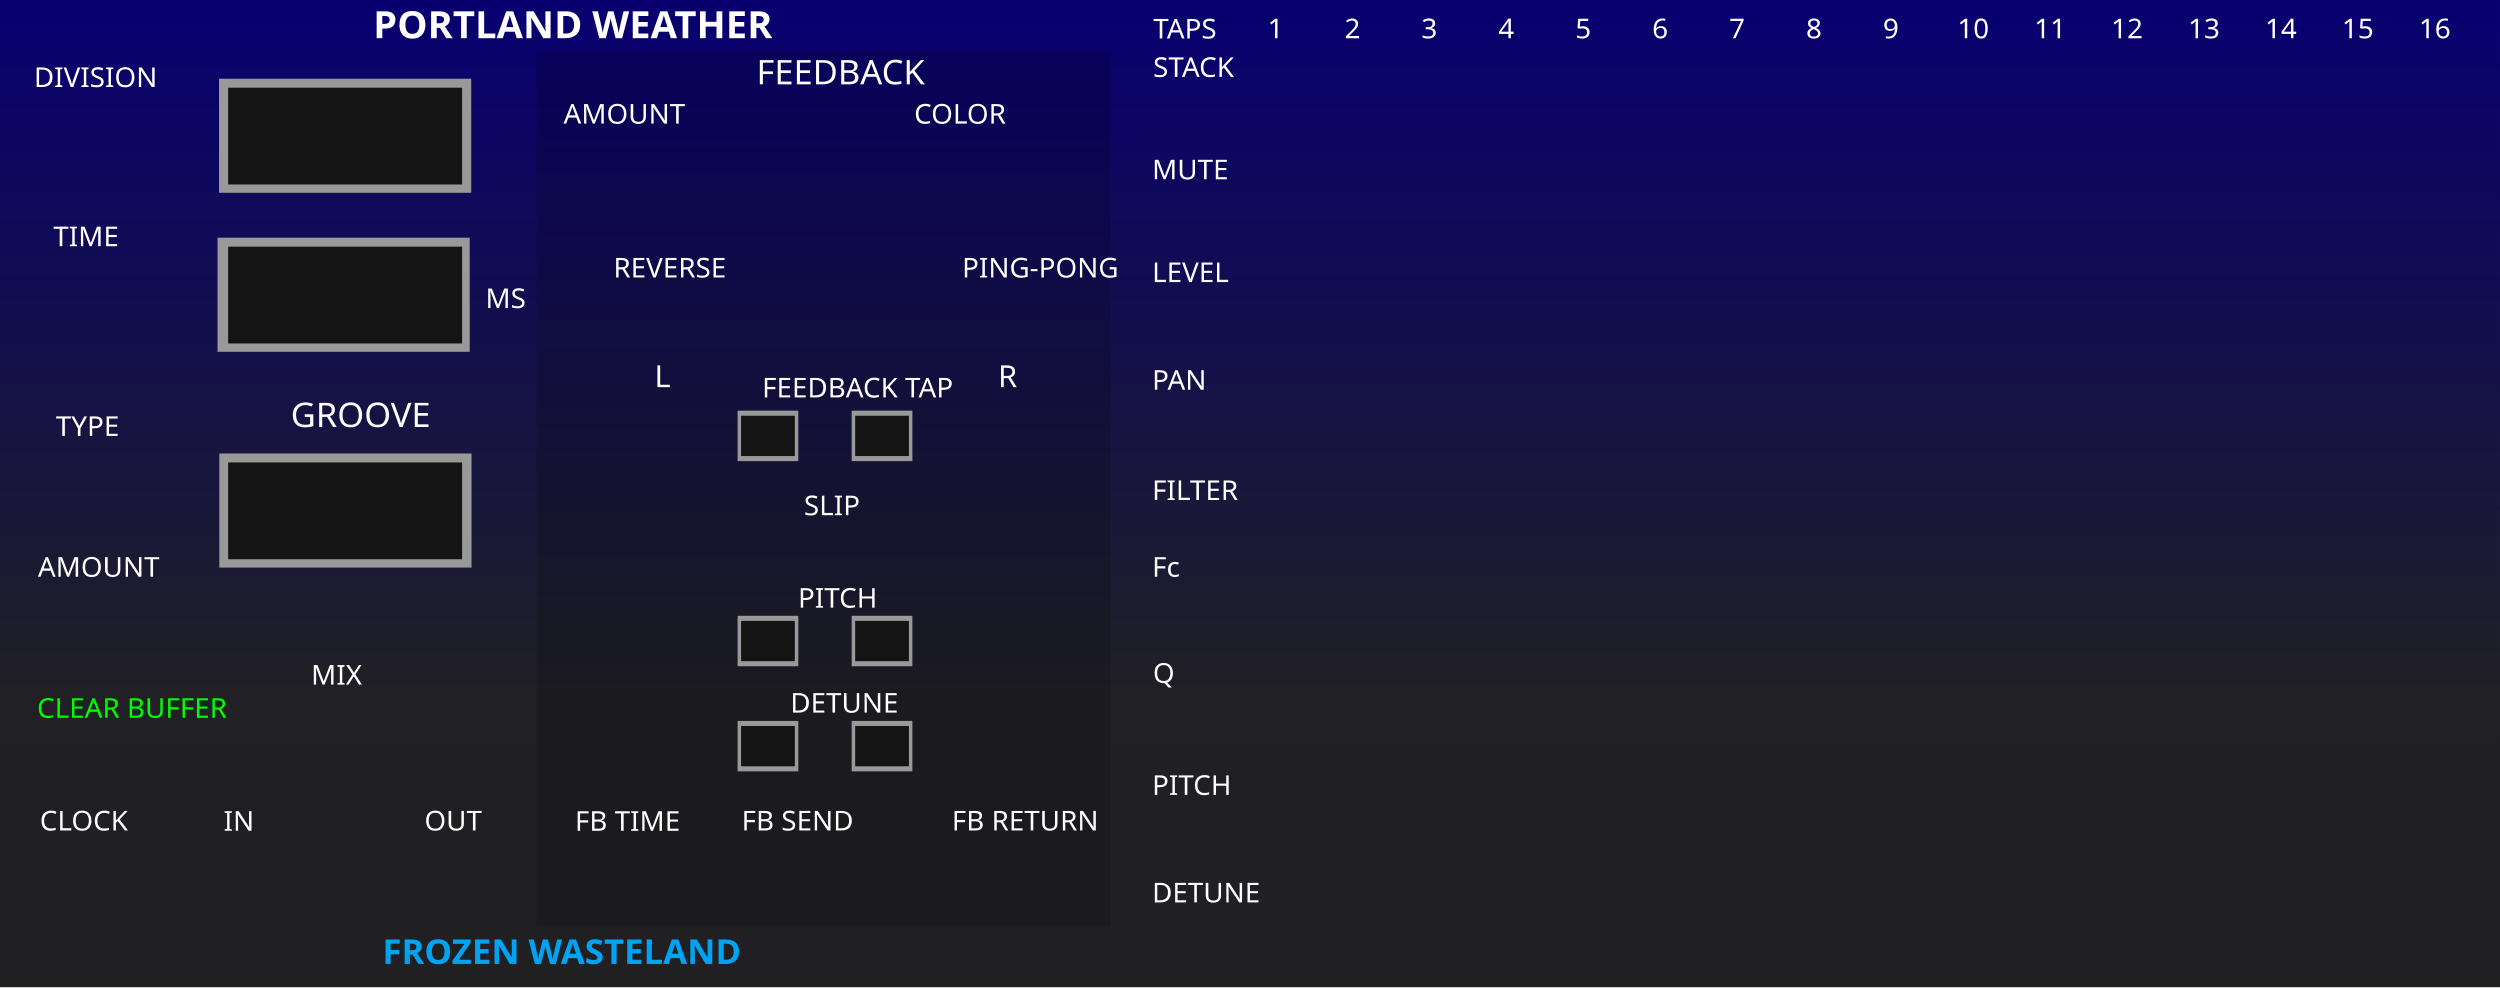
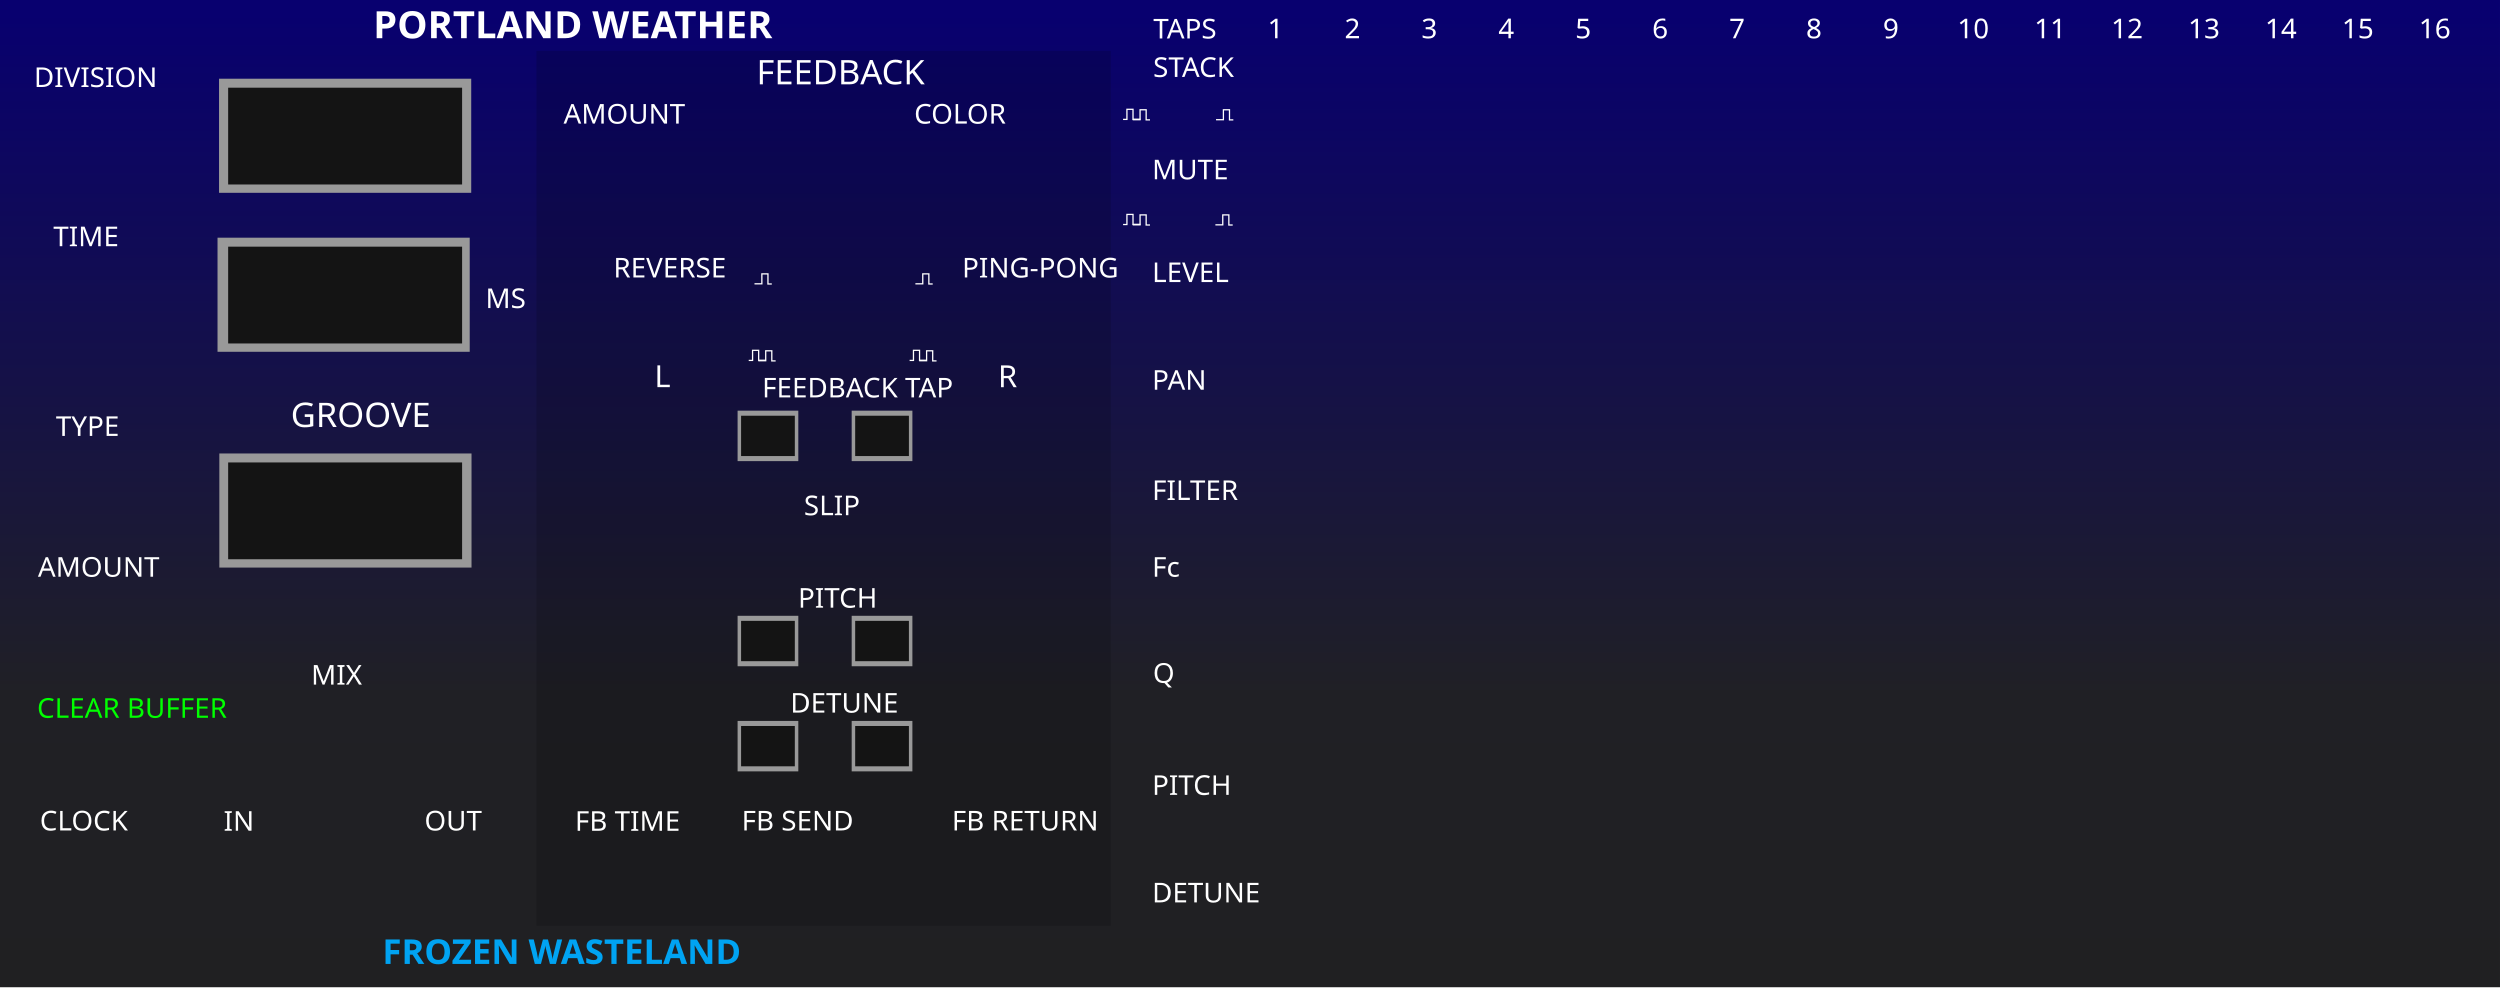
<svg xmlns="http://www.w3.org/2000/svg" xmlns:xlink="http://www.w3.org/1999/xlink" width="975" height="385" viewBox="0 0 257.969 101.865" version="1.1" id="svg11003">
  <defs id="defs10997">
    <linearGradient id="linearGradient3391">
      <stop style="stop-color:#202022;stop-opacity:1;" offset="0" id="stop3387" />
      <stop style="stop-color:#202025;stop-opacity:1;" offset=".3" id="stop3388" />
      <stop style="stop-color:#08006f;stop-opacity:1;" offset="1" id="stop3389" />
    </linearGradient>
    <linearGradient xlink:href="#linearGradient3391" id="linearGradient3393" x1="35.22" y1="150.858" x2="35.22" y2="50.462" gradientUnits="userSpaceOnUse" gradientTransform="matrix(0.5244762,0,0,1,16.71984,0)" />
  </defs>
  <g id="layer1" transform="translate(-35.14631,-49.06609)">
    <path id="path33493" d="M 35.146,49.066 H 293.115 V 150.931 H 35.146 Z m 0,0" style="fill:url(#linearGradient3393);fill-opacity:1;fill-rule:nonzero;stroke:none;stroke-width:0.71" />
    <rect style="opacity:0.981;fill:#000000;fill-opacity:0.157;stroke:#ffffff;stroke-width:0.491;stroke-miterlimit:4;stroke-dasharray:none;stroke-opacity:0" id="rect2959" width="59.255" height="90.272" x="90.504" y="54.318" />
    <text xml:space="preserve" style="font-style:normal;font-weight:normal;font-size:3.557px;line-height:1.25;font-family:sans-serif;letter-spacing:0px;word-spacing:0px;fill:#ffffff;fill-opacity:1;stroke:none;stroke-width:0.267" x="24.953" y="165.302" id="text5097" transform="scale(1.008256,0.9918119)">
      <tspan id="tspan5095" x="24.953" y="168.547" style="stroke-width:0.267" />
    </text>
    <text xml:space="preserve" style="font-style:normal;font-variant:normal;font-weight:normal;font-stretch:normal;font-size:3.557px;line-height:1.25;font-family:Homenaje;-inkscape-font-specification:Homenaje;letter-spacing:0px;word-spacing:0px;fill:#ffffff;fill-opacity:1;stroke:none;stroke-width:0.267" x="38.327" y="58.522" id="text5443" transform="scale(1.008256,0.9918119)">
      <tspan id="tspan5441" x="38.327" y="58.522" style="font-style:normal;font-variant:normal;font-weight:normal;font-stretch:normal;font-size:2.846px;font-family:Homenaje;-inkscape-font-specification:Homenaje;stroke-width:0.267">DIVISION</tspan>
    </text>
    <text xml:space="preserve" style="font-style:normal;font-variant:normal;font-weight:bold;font-stretch:normal;font-size:3.557px;line-height:1.25;font-family:Homenaje;-inkscape-font-specification:'Homenaje Bold';text-align:start;letter-spacing:0px;word-spacing:0px;text-anchor:start;fill:#ffffff;fill-opacity:1;stroke:none;stroke-width:0.267" x="73.048" y="53.445" id="text3885" transform="scale(1.008256,0.9918119)">
      <tspan id="tspan3883" x="73.048" y="53.445" style="font-style:normal;font-variant:normal;font-weight:bold;font-stretch:normal;font-size:3.913px;font-family:Homenaje;-inkscape-font-specification:'Homenaje Bold';text-align:start;text-anchor:start;stroke-width:0.267">PORTLAND WEATHER</tspan>
    </text>
    <rect style="fill:#999999;fill-opacity:1;stroke-width:0.26" id="rect6948" width="26.023" height="11.774" x="57.778" y="95.859" />
    <rect style="fill:#141414;fill-opacity:1;stroke-width:0.234" id="rect4735" width="24.14" height="9.988" x="58.689" y="96.785" />
    <flowRoot xml:space="preserve" id="flowRoot1527" style="font-style:normal;font-variant:normal;font-weight:bold;font-stretch:normal;font-size:13.333px;line-height:1.25;font-family:Homenaje;-inkscape-font-specification:'Homenaje Bold';text-align:center;letter-spacing:0px;word-spacing:0px;text-anchor:middle;fill:#ffffff;fill-opacity:1;stroke:none" transform="matrix(0.26897,0,0,0.2645833,34.61169,149.5143)">
      <flowRegion id="flowRegion1529" style="font-style:normal;font-variant:normal;font-weight:bold;font-stretch:normal;font-family:Homenaje;-inkscape-font-specification:'Homenaje Bold'">
        <rect id="rect1531" width="106.25" height="39.75" x="-39" y="44" style="font-style:normal;font-variant:normal;font-weight:bold;font-stretch:normal;font-family:Homenaje;-inkscape-font-specification:'Homenaje Bold'" />
      </flowRegion>
      <flowPara id="flowPara1533" />
    </flowRoot>
    <text xml:space="preserve" style="font-style:normal;font-variant:normal;font-weight:bold;font-stretch:normal;font-size:3.557px;line-height:1.25;font-family:Homenaje;-inkscape-font-specification:'Homenaje Bold';text-align:start;letter-spacing:0px;word-spacing:0px;text-anchor:start;fill:#00a3f2;fill-opacity:1;stroke:none;stroke-width:0.267" x="73.989" y="149.762" id="text3885-7" transform="scale(1.008256,0.9918119)">
      <tspan id="tspan3883-0" x="73.989" y="149.762" style="font-style:normal;font-variant:normal;font-weight:bold;font-stretch:normal;font-family:'Bradley Gratis';-inkscape-font-specification:'Bradley Gratis Bold';text-align:start;text-anchor:start;fill:#00a3f2;fill-opacity:1;stroke-width:0.267">FROZEN WASTELAND</tspan>
    </text>
    <text xml:space="preserve" style="font-style:normal;font-variant:normal;font-weight:normal;font-stretch:normal;font-size:3.557px;line-height:1.25;font-family:Homenaje;-inkscape-font-specification:Homenaje;letter-spacing:0px;word-spacing:0px;fill:#ffffff;fill-opacity:1;stroke:none;stroke-width:0.267" x="57.743" y="135.896" id="text4978-4-9" transform="scale(1.008256,0.9918119)">
      <tspan id="tspan4976-4-4" x="57.743" y="135.896" style="font-style:normal;font-variant:normal;font-weight:normal;font-stretch:normal;font-size:2.846px;font-family:Homenaje;-inkscape-font-specification:Homenaje;stroke-width:0.267">IN</tspan>
    </text>
    <flowRoot xml:space="preserve" id="flowRoot5761" style="font-style:normal;font-variant:normal;font-weight:bold;font-stretch:normal;font-size:13.333px;line-height:1.25;font-family:Homenaje;-inkscape-font-specification:'Homenaje Bold';text-align:center;letter-spacing:0px;word-spacing:0px;text-anchor:middle;fill:#ffffff;fill-opacity:1;stroke:none" transform="matrix(1.016579,0,0,1,-0.5793846,99.12522)">
      <flowRegion id="flowRegion5763" style="font-style:normal;font-variant:normal;font-weight:bold;font-stretch:normal;font-family:Homenaje;-inkscape-font-specification:'Homenaje Bold'">
        <rect id="rect5765" width="190.75" height="78.25" x="-29" y="210" style="font-style:normal;font-variant:normal;font-weight:bold;font-stretch:normal;font-family:Homenaje;-inkscape-font-specification:'Homenaje Bold'" />
      </flowRegion>
      <flowPara id="flowPara5767" />
    </flowRoot>
    <flowRoot xml:space="preserve" id="flowRoot5769" style="font-style:normal;font-variant:normal;font-weight:bold;font-stretch:normal;font-size:13.333px;line-height:1.25;font-family:Homenaje;-inkscape-font-specification:'Homenaje Bold';text-align:center;letter-spacing:0px;word-spacing:0px;text-anchor:middle;fill:#ffffff;fill-opacity:1;stroke:none" transform="matrix(1.016579,0,0,1,-0.5793846,99.12522)">
      <flowRegion id="flowRegion5771" style="font-style:normal;font-variant:normal;font-weight:bold;font-stretch:normal;font-family:Homenaje;-inkscape-font-specification:'Homenaje Bold'">
        <rect id="rect5773" width="254.75" height="79.75" x="-44.75" y="215.5" style="font-style:normal;font-variant:normal;font-weight:bold;font-stretch:normal;font-family:Homenaje;-inkscape-font-specification:'Homenaje Bold'" />
      </flowRegion>
      <flowPara id="flowPara5775" />
    </flowRoot>
    <text xml:space="preserve" style="font-style:normal;font-variant:normal;font-weight:normal;font-stretch:normal;font-size:3.557px;line-height:1.25;font-family:Homenaje;-inkscape-font-specification:Homenaje;letter-spacing:0px;word-spacing:0px;fill:#ffffff;fill-opacity:1;stroke:none;stroke-width:0.267" x="66.694" y="120.698" id="text4978-4-9-6" transform="scale(1.008256,0.9918119)">
      <tspan id="tspan4976-4-4-5" x="66.694" y="120.698" style="font-style:normal;font-variant:normal;font-weight:normal;font-stretch:normal;font-size:2.846px;font-family:Homenaje;-inkscape-font-specification:Homenaje;stroke-width:0.267">MIX</tspan>
    </text>
    <text xml:space="preserve" style="font-style:normal;font-variant:normal;font-weight:normal;font-stretch:normal;font-size:3.557px;line-height:1.25;font-family:Homenaje;-inkscape-font-specification:Homenaje;letter-spacing:0px;word-spacing:0px;fill:#ffffff;fill-opacity:1;stroke:none;stroke-width:0.267" x="78.297" y="135.872" id="text4978-4-9-5" transform="scale(1.008256,0.9918119)">
      <tspan id="tspan4976-4-4-7" x="78.297" y="135.872" style="font-style:normal;font-variant:normal;font-weight:normal;font-stretch:normal;font-size:2.846px;font-family:Homenaje;-inkscape-font-specification:Homenaje;stroke-width:0.267">OUT</tspan>
    </text>
    <text xml:space="preserve" style="font-style:normal;font-variant:normal;font-weight:normal;font-stretch:normal;font-size:3.557px;line-height:1.25;font-family:Homenaje;-inkscape-font-specification:Homenaje;letter-spacing:0px;word-spacing:0px;fill:#ffffff;fill-opacity:1;stroke:none;stroke-width:0.267" x="152.767" y="68.125" id="text5443-2" transform="scale(1.008256,0.9918119)">
      <tspan id="tspan5441-8" x="152.767" y="68.125" style="font-style:normal;font-variant:normal;font-weight:normal;font-stretch:normal;font-size:2.846px;font-family:Homenaje;-inkscape-font-specification:Homenaje;stroke-width:0.267">MUTE</tspan>
    </text>
    <text xml:space="preserve" style="font-style:normal;font-variant:normal;font-weight:normal;font-stretch:normal;font-size:3.557px;line-height:1.25;font-family:Homenaje;-inkscape-font-specification:Homenaje;letter-spacing:0px;word-spacing:0px;fill:#ffffff;fill-opacity:1;stroke:none;stroke-width:0.267" x="152.767" y="90.02" id="text5443-2-9" transform="scale(1.008256,0.9918119)">
      <tspan id="tspan5441-8-4" x="152.767" y="90.02" style="font-style:normal;font-variant:normal;font-weight:normal;font-stretch:normal;font-size:2.846px;font-family:Homenaje;-inkscape-font-specification:Homenaje;stroke-width:0.267">PAN</tspan>
    </text>
    <text xml:space="preserve" style="font-style:normal;font-variant:normal;font-weight:normal;font-stretch:normal;font-size:3.557px;line-height:1.25;font-family:Homenaje;-inkscape-font-specification:Homenaje;letter-spacing:0px;word-spacing:0px;fill:#ffffff;fill-opacity:1;stroke:none;stroke-width:0.267" x="152.767" y="78.816" id="text5443-2-4" transform="scale(1.008256,0.9918119)">
      <tspan id="tspan5441-8-3" x="152.767" y="78.816" style="font-style:normal;font-variant:normal;font-weight:normal;font-stretch:normal;font-size:2.846px;font-family:Homenaje;-inkscape-font-specification:Homenaje;stroke-width:0.267">LEVEL</tspan>
    </text>
    <text xml:space="preserve" style="font-style:normal;font-variant:normal;font-weight:normal;font-stretch:normal;font-size:3.557px;line-height:1.25;font-family:Homenaje;-inkscape-font-specification:Homenaje;letter-spacing:0px;word-spacing:0px;fill:#ffffff;fill-opacity:1;stroke:none;stroke-width:0.267" x="152.852" y="120.507" id="text5443-2-7" transform="scale(1.008256,0.9918119)">
      <tspan id="tspan5441-8-8" x="152.852" y="120.507" style="font-style:normal;font-variant:normal;font-weight:normal;font-stretch:normal;font-size:2.846px;font-family:Homenaje;-inkscape-font-specification:Homenaje;stroke-width:0.267">Q</tspan>
    </text>
    <text xml:space="preserve" style="font-style:normal;font-variant:normal;font-weight:normal;font-stretch:normal;font-size:3.557px;line-height:1.25;font-family:Homenaje;-inkscape-font-specification:Homenaje;letter-spacing:0px;word-spacing:0px;fill:#ffffff;fill-opacity:1;stroke:none;stroke-width:0.267" x="152.767" y="101.491" id="text5443-2-98" transform="scale(1.008256,0.9918119)">
      <tspan id="tspan5441-8-2" x="152.767" y="101.491" style="font-style:normal;font-variant:normal;font-weight:normal;font-stretch:normal;font-size:2.846px;font-family:Homenaje;-inkscape-font-specification:Homenaje;stroke-width:0.267">FILTER</tspan>
    </text>
    <text xml:space="preserve" style="font-style:normal;font-variant:normal;font-weight:normal;font-stretch:normal;font-size:3.557px;line-height:1.25;font-family:Homenaje;-inkscape-font-specification:Homenaje;letter-spacing:0px;word-spacing:0px;fill:#ffffff;fill-opacity:1;stroke:none;stroke-width:0.267" x="152.767" y="109.47" id="text5443-2-94" transform="scale(1.008256,0.9918119)">
      <tspan id="tspan5441-8-6" x="152.767" y="109.47" style="font-style:normal;font-variant:normal;font-weight:normal;font-stretch:normal;font-size:2.846px;font-family:Homenaje;-inkscape-font-specification:Homenaje;stroke-width:0.267">Fc</tspan>
    </text>
    <text xml:space="preserve" style="font-style:normal;font-variant:normal;font-weight:normal;font-stretch:normal;font-size:3.557px;line-height:1.25;font-family:Homenaje;-inkscape-font-specification:Homenaje;letter-spacing:0px;word-spacing:0px;fill:#ffffff;fill-opacity:1;stroke:none;stroke-width:0.267" x="152.767" y="132.169" id="text5443-2-6" transform="scale(1.008256,0.9918119)">
      <tspan id="tspan5441-8-1" x="152.767" y="132.169" style="font-style:normal;font-variant:normal;font-weight:normal;font-stretch:normal;font-size:2.846px;font-family:Homenaje;-inkscape-font-specification:Homenaje;stroke-width:0.267">PITCH</tspan>
    </text>
    <text xml:space="preserve" style="font-style:normal;font-weight:normal;font-size:3.557px;line-height:1.25;font-family:sans-serif;letter-spacing:0px;word-spacing:0px;fill:#ffffff;fill-opacity:1;stroke:none;stroke-width:0.267" x="257.717" y="256.184" id="text5443-2-66" transform="scale(1.008256,0.9918119)">
      <tspan id="tspan5441-8-9" x="257.717" y="256.184" style="font-style:normal;font-variant:normal;font-weight:bold;font-stretch:normal;font-size:2.846px;font-family:'Labtop Secundo Wide';-inkscape-font-specification:'Labtop Secundo Wide Bold';stroke-width:0.267">DETUNE</tspan>
    </text>
    <text xml:space="preserve" style="font-style:normal;font-variant:normal;font-weight:normal;font-stretch:normal;font-size:3.557px;line-height:1.25;font-family:Homenaje;-inkscape-font-specification:Homenaje;letter-spacing:0px;word-spacing:0px;fill:#ffffff;fill-opacity:1;stroke:none;stroke-width:0.267" x="152.875" y="57.474" id="text5443-2-60" transform="scale(1.008256,0.9918119)">
      <tspan id="tspan5441-8-14" x="152.875" y="57.474" style="font-style:normal;font-variant:normal;font-weight:normal;font-stretch:normal;font-size:2.846px;font-family:Homenaje;-inkscape-font-specification:Homenaje;stroke-width:0.267">STACK</tspan>
    </text>
    <text xml:space="preserve" style="font-style:normal;font-variant:normal;font-weight:normal;font-stretch:normal;font-size:3.557px;line-height:1.25;font-family:Homenaje;-inkscape-font-specification:Homenaje;letter-spacing:0px;word-spacing:0px;fill:#ffffff;fill-opacity:1;stroke:none;stroke-width:0.267" x="64.609" y="93.895" id="text5443-2-60-0" transform="scale(1.008256,0.9918119)">
      <tspan id="tspan5441-8-14-6" x="64.609" y="93.895" style="font-style:normal;font-variant:normal;font-weight:normal;font-stretch:normal;font-size:3.528px;font-family:Homenaje;-inkscape-font-specification:Homenaje;stroke-width:0.267">GROOVE</tspan>
    </text>
    <text xml:space="preserve" style="font-style:normal;font-variant:normal;font-weight:normal;font-stretch:normal;font-size:3.557px;line-height:1.25;font-family:Homenaje;-inkscape-font-specification:Homenaje;letter-spacing:0px;word-spacing:0px;fill:#ffffff;fill-opacity:1;stroke:none;stroke-width:0.267" x="112.276" y="58.243" id="text5443-2-60-01" transform="scale(1.008256,0.9918119)">
      <tspan id="tspan5441-8-14-3" x="112.276" y="58.243" style="font-style:normal;font-variant:normal;font-weight:normal;font-stretch:normal;font-size:3.528px;font-family:Homenaje;-inkscape-font-specification:Homenaje;stroke-width:0.267">FEEDBACK</tspan>
    </text>
    <text xml:space="preserve" style="font-style:normal;font-variant:normal;font-weight:normal;font-stretch:normal;font-size:3.557px;line-height:1.25;font-family:Homenaje;-inkscape-font-specification:Homenaje;letter-spacing:0px;word-spacing:0px;fill:#ffffff;fill-opacity:1;stroke:none;stroke-width:0.267" x="38.935" y="135.872" id="text5443-4" transform="scale(1.008256,0.9918119)">
      <tspan id="tspan5441-6" x="38.935" y="135.872" style="font-style:normal;font-variant:normal;font-weight:normal;font-stretch:normal;font-size:2.846px;font-family:Homenaje;-inkscape-font-specification:Homenaje;stroke-width:0.267">CLOCK</tspan>
    </text>
    <text xml:space="preserve" style="font-style:normal;font-variant:normal;font-weight:normal;font-stretch:normal;font-size:3.557px;line-height:1.25;font-family:Homenaje;-inkscape-font-specification:Homenaje;letter-spacing:0px;word-spacing:0px;fill:#ffffff;fill-opacity:1;stroke:none;stroke-width:0.267" x="40.312" y="75.086" id="text5443-3" transform="scale(1.008256,0.9918119)">
      <tspan id="tspan5441-1" x="40.312" y="75.086" style="font-style:normal;font-variant:normal;font-weight:normal;font-stretch:normal;font-size:2.846px;font-family:Homenaje;-inkscape-font-specification:Homenaje;stroke-width:0.267">TIME</tspan>
    </text>
    <text xml:space="preserve" style="font-style:normal;font-variant:normal;font-weight:normal;font-stretch:normal;font-size:3.557px;line-height:1.25;font-family:Homenaje;-inkscape-font-specification:Homenaje;letter-spacing:0px;word-spacing:0px;fill:#ffffff;fill-opacity:1;stroke:none;stroke-width:0.267" x="40.575" y="94.822" id="text5443-6" transform="scale(1.008256,0.9918119)">
      <tspan id="tspan5441-19" x="40.575" y="94.822" style="font-style:normal;font-variant:normal;font-weight:normal;font-stretch:normal;font-size:2.846px;font-family:Homenaje;-inkscape-font-specification:Homenaje;stroke-width:0.267">TYPE</tspan>
    </text>
    <text xml:space="preserve" style="font-style:normal;font-variant:normal;font-weight:normal;font-stretch:normal;font-size:3.557px;line-height:1.25;font-family:Homenaje;-inkscape-font-specification:Homenaje;letter-spacing:0px;word-spacing:0px;fill:#ffffff;fill-opacity:1;stroke:none;stroke-width:0.267" x="38.738" y="109.471" id="text5443-6-9" transform="scale(1.008256,0.9918119)">
      <tspan id="tspan5441-19-9" x="38.738" y="109.471" style="font-style:normal;font-variant:normal;font-weight:normal;font-stretch:normal;font-size:2.846px;font-family:Homenaje;-inkscape-font-specification:Homenaje;stroke-width:0.267">AMOUNT</tspan>
    </text>
    <text xml:space="preserve" style="font-style:normal;font-variant:normal;font-weight:normal;font-stretch:normal;font-size:3.557px;line-height:1.25;font-family:Homenaje;-inkscape-font-specification:Homenaje;letter-spacing:0px;word-spacing:0px;fill:#ffffff;fill-opacity:1;stroke:none;stroke-width:0.267" x="92.533" y="62.333" id="text5443-6-9-1" transform="scale(1.008256,0.9918119)">
      <tspan id="tspan5441-19-9-0" x="92.533" y="62.333" style="font-style:normal;font-variant:normal;font-weight:normal;font-stretch:normal;font-size:2.846px;font-family:Homenaje;-inkscape-font-specification:Homenaje;stroke-width:0.267">AMOUNT</tspan>
    </text>
    <text xml:space="preserve" style="font-style:normal;font-variant:normal;font-weight:normal;font-stretch:normal;font-size:3.557px;line-height:1.25;font-family:Homenaje;-inkscape-font-specification:Homenaje;letter-spacing:0px;word-spacing:0px;fill:#ffffff;fill-opacity:1;stroke:none;stroke-width:0.267" x="112.85" y="90.821" id="text5443-6-9-1-4" transform="scale(1.008261,0.9918065)">
      <tspan id="tspan5441-19-9-0-6" x="112.85" y="90.821" style="font-style:normal;font-variant:normal;font-weight:normal;font-stretch:normal;font-size:2.846px;font-family:Homenaje;-inkscape-font-specification:Homenaje;stroke-width:0.267">FEEDBACK TAP</tspan>
    </text>
    <text xml:space="preserve" style="font-style:normal;font-variant:normal;font-weight:normal;font-stretch:normal;font-size:3.557px;line-height:1.25;font-family:Homenaje;-inkscape-font-specification:Homenaje;letter-spacing:0px;word-spacing:0px;fill:#ffffff;fill-opacity:1;stroke:none;stroke-width:0.267" x="128.419" y="62.333" id="text5443-6-9-1-8" transform="scale(1.008256,0.9918119)">
      <tspan id="tspan5441-19-9-0-4" x="128.419" y="62.333" style="font-style:normal;font-variant:normal;font-weight:normal;font-stretch:normal;font-size:2.846px;font-family:Homenaje;-inkscape-font-specification:Homenaje;stroke-width:0.267">COLOR</tspan>
    </text>
    <text xml:space="preserve" style="font-style:normal;font-variant:normal;font-weight:normal;font-stretch:normal;font-size:3.557px;line-height:1.25;font-family:Homenaje;-inkscape-font-specification:Homenaje;letter-spacing:0px;word-spacing:0px;fill:#ffffff;fill-opacity:1;stroke:none;stroke-width:0.267" x="133.32" y="78.339" id="text5443-6-9-1-8-4" transform="scale(1.008256,0.9918119)">
      <tspan id="tspan5441-19-9-0-4-0" x="133.32" y="78.339" style="font-style:normal;font-variant:normal;font-weight:normal;font-stretch:normal;font-size:2.846px;font-family:Homenaje;-inkscape-font-specification:Homenaje;stroke-width:0.267">PING-PONG</tspan>
    </text>
    <rect style="fill:#999999;fill-opacity:1;stroke-width:0.26" id="rect6948-1" width="26.023" height="11.774" x="57.747" y="57.188" />
    <rect style="fill:#141414;fill-opacity:1;stroke:#ffffff;stroke-width:0.234;stroke-opacity:0" id="rect4735-6" width="24.14" height="9.988" x="58.689" y="58.115" />
    <rect style="fill:#999999;fill-opacity:1;stroke-width:0.26" id="rect6948-4" width="26.023" height="11.774" x="57.592" y="73.593" />
    <rect style="fill:#141414;fill-opacity:1;stroke-width:0.234" id="rect4735-2" width="24.14" height="9.988" x="58.689" y="74.519" />
    <text xml:space="preserve" style="font-style:normal;font-variant:normal;font-weight:normal;font-stretch:normal;font-size:3.557px;line-height:1.25;font-family:Homenaje;-inkscape-font-specification:Homenaje;letter-spacing:0px;word-spacing:0px;fill:#ffffff;fill-opacity:1;stroke:none;stroke-width:0.267" x="110.752" y="135.872" id="text4978-4-9-8" transform="scale(1.008256,0.9918119)">
      <tspan id="tspan4976-4-4-3" x="110.752" y="135.872" style="font-style:normal;font-variant:normal;font-weight:normal;font-stretch:normal;font-size:2.846px;font-family:Homenaje;-inkscape-font-specification:Homenaje;stroke-width:0.267">FB SEND</tspan>
    </text>
    <text xml:space="preserve" style="font-style:normal;font-variant:normal;font-weight:normal;font-stretch:normal;font-size:3.557px;line-height:1.25;font-family:Homenaje;-inkscape-font-specification:Homenaje;letter-spacing:0px;word-spacing:0px;fill:#ffffff;fill-opacity:1;stroke:none;stroke-width:0.267" x="132.27" y="135.872" id="text4978-4-9-8-2" transform="scale(1.008256,0.9918119)">
      <tspan id="tspan4976-4-4-3-2" x="132.27" y="135.872" style="font-style:normal;font-variant:normal;font-weight:normal;font-stretch:normal;font-size:2.846px;font-family:Homenaje;-inkscape-font-specification:Homenaje;stroke-width:0.267">FB RETURN</tspan>
    </text>
    <text xml:space="preserve" style="font-style:normal;font-variant:normal;font-weight:normal;font-stretch:normal;font-size:3.557px;line-height:1.25;font-family:Homenaje;-inkscape-font-specification:Homenaje;letter-spacing:0px;word-spacing:0px;fill:#ffffff;fill-opacity:1;stroke:none;stroke-width:0.267" x="84.538" y="81.518" id="text5443-2-60-9" transform="scale(1.008256,0.9918119)">
      <tspan id="tspan5441-8-14-9" x="84.538" y="81.518" style="font-style:normal;font-variant:normal;font-weight:normal;font-stretch:normal;font-size:2.846px;font-family:Homenaje;-inkscape-font-specification:Homenaje;stroke-width:0.267">MS</tspan>
    </text>
    <text xml:space="preserve" style="font-style:normal;font-variant:normal;font-weight:normal;font-stretch:normal;font-size:3.557px;line-height:1.25;font-family:Homenaje;-inkscape-font-specification:Homenaje;letter-spacing:0px;word-spacing:0px;fill:#ffffff;fill-opacity:1;stroke:none;stroke-width:0.267" x="164.584" y="53.453" id="text5443-2-60-99" transform="scale(1.008256,0.9918119)">
      <tspan id="tspan5441-8-14-5" x="164.584" y="53.453" style="font-style:normal;font-variant:normal;font-weight:normal;font-stretch:normal;font-size:2.846px;font-family:Homenaje;-inkscape-font-specification:Homenaje;stroke-width:0.267">1</tspan>
    </text>
    <text xml:space="preserve" style="font-style:normal;font-variant:normal;font-weight:normal;font-stretch:normal;font-size:3.557px;line-height:1.25;font-family:Homenaje;-inkscape-font-specification:Homenaje;letter-spacing:0px;word-spacing:0px;fill:#ffffff;fill-opacity:1;stroke:none;stroke-width:0.267" x="172.457" y="53.453" id="text5443-2-60-99-7" transform="scale(1.008256,0.9918119)">
      <tspan id="tspan5441-8-14-5-5" x="172.457" y="53.453" style="font-style:normal;font-variant:normal;font-weight:normal;font-stretch:normal;font-size:2.846px;font-family:Homenaje;-inkscape-font-specification:Homenaje;stroke-width:0.267">2</tspan>
    </text>
    <text xml:space="preserve" style="font-style:normal;font-variant:normal;font-weight:normal;font-stretch:normal;font-size:3.557px;line-height:1.25;font-family:Homenaje;-inkscape-font-specification:Homenaje;letter-spacing:0px;word-spacing:0px;fill:#ffffff;fill-opacity:1;stroke:none;stroke-width:0.267" x="282.409" y="53.453" id="text5443-2-60-99-7-3" transform="scale(1.008256,0.9918119)">
      <tspan id="tspan5441-8-14-5-5-1" x="282.409" y="53.453" style="font-style:normal;font-variant:normal;font-weight:normal;font-stretch:normal;font-size:2.846px;font-family:Homenaje;-inkscape-font-specification:Homenaje;stroke-width:0.267">16</tspan>
    </text>
    <text xml:space="preserve" style="font-style:normal;font-variant:normal;font-weight:normal;font-stretch:normal;font-size:3.557px;line-height:1.25;font-family:Homenaje;-inkscape-font-specification:Homenaje;letter-spacing:0px;word-spacing:0px;fill:#ffffff;fill-opacity:1;stroke:none;stroke-width:0.267" x="274.537" y="53.453" id="text5443-2-60-99-7-6" transform="scale(1.008256,0.9918119)">
      <tspan id="tspan5441-8-14-5-5-9" x="274.537" y="53.453" style="font-style:normal;font-variant:normal;font-weight:normal;font-stretch:normal;font-size:2.846px;font-family:Homenaje;-inkscape-font-specification:Homenaje;stroke-width:0.267">15</tspan>
    </text>
    <text xml:space="preserve" style="font-style:normal;font-variant:normal;font-weight:normal;font-stretch:normal;font-size:3.557px;line-height:1.25;font-family:Homenaje;-inkscape-font-specification:Homenaje;letter-spacing:0px;word-spacing:0px;fill:#ffffff;fill-opacity:1;stroke:none;stroke-width:0.267" x="266.664" y="53.453" id="text5443-2-60-99-7-2" transform="scale(1.008256,0.9918119)">
      <tspan id="tspan5441-8-14-5-5-5" x="266.664" y="53.453" style="font-style:normal;font-variant:normal;font-weight:normal;font-stretch:normal;font-size:2.846px;font-family:Homenaje;-inkscape-font-specification:Homenaje;stroke-width:0.267">14</tspan>
    </text>
    <text xml:space="preserve" style="font-style:normal;font-variant:normal;font-weight:normal;font-stretch:normal;font-size:3.557px;line-height:1.25;font-family:Homenaje;-inkscape-font-specification:Homenaje;letter-spacing:0px;word-spacing:0px;fill:#ffffff;fill-opacity:1;stroke:none;stroke-width:0.267" x="258.792" y="53.453" id="text5443-2-60-99-7-0" transform="scale(1.008256,0.9918119)">
      <tspan id="tspan5441-8-14-5-5-3" x="258.792" y="53.453" style="font-style:normal;font-variant:normal;font-weight:normal;font-stretch:normal;font-size:2.846px;font-family:Homenaje;-inkscape-font-specification:Homenaje;stroke-width:0.267">13</tspan>
    </text>
    <text xml:space="preserve" style="font-style:normal;font-variant:normal;font-weight:normal;font-stretch:normal;font-size:3.557px;line-height:1.25;font-family:Homenaje;-inkscape-font-specification:Homenaje;letter-spacing:0px;word-spacing:0px;fill:#ffffff;fill-opacity:1;stroke:none;stroke-width:0.267" x="250.919" y="53.453" id="text5443-2-60-99-7-30" transform="scale(1.008256,0.9918119)">
      <tspan id="tspan5441-8-14-5-5-94" x="250.919" y="53.453" style="font-style:normal;font-variant:normal;font-weight:normal;font-stretch:normal;font-size:2.846px;font-family:Homenaje;-inkscape-font-specification:Homenaje;stroke-width:0.267">12</tspan>
    </text>
    <text xml:space="preserve" style="font-style:normal;font-variant:normal;font-weight:normal;font-stretch:normal;font-size:3.557px;line-height:1.25;font-family:Homenaje;-inkscape-font-specification:Homenaje;letter-spacing:0px;word-spacing:0px;fill:#ffffff;fill-opacity:1;stroke:none;stroke-width:0.267" x="243.047" y="53.453" id="text5443-2-60-99-7-5" transform="scale(1.008256,0.9918119)">
      <tspan id="tspan5441-8-14-5-5-0" x="243.047" y="53.453" style="font-style:normal;font-variant:normal;font-weight:normal;font-stretch:normal;font-size:2.846px;font-family:Homenaje;-inkscape-font-specification:Homenaje;stroke-width:0.267">11</tspan>
    </text>
    <text xml:space="preserve" style="font-style:normal;font-variant:normal;font-weight:normal;font-stretch:normal;font-size:3.557px;line-height:1.25;font-family:Homenaje;-inkscape-font-specification:Homenaje;letter-spacing:0px;word-spacing:0px;fill:#ffffff;fill-opacity:1;stroke:none;stroke-width:0.267" x="235.174" y="53.453" id="text5443-2-60-99-7-32" transform="scale(1.008256,0.9918119)">
      <tspan id="tspan5441-8-14-5-5-59" x="235.174" y="53.453" style="font-style:normal;font-variant:normal;font-weight:normal;font-stretch:normal;font-size:2.846px;font-family:Homenaje;-inkscape-font-specification:Homenaje;stroke-width:0.267">10</tspan>
    </text>
    <text xml:space="preserve" style="font-style:normal;font-variant:normal;font-weight:normal;font-stretch:normal;font-size:3.557px;line-height:1.25;font-family:Homenaje;-inkscape-font-specification:Homenaje;letter-spacing:0px;word-spacing:0px;fill:#ffffff;fill-opacity:1;stroke:none;stroke-width:0.267" x="227.561" y="53.453" id="text5443-2-60-99-7-9" transform="scale(1.008256,0.9918119)">
      <tspan id="tspan5441-8-14-5-5-4" x="227.561" y="53.453" style="font-style:normal;font-variant:normal;font-weight:normal;font-stretch:normal;font-size:2.846px;font-family:Homenaje;-inkscape-font-specification:Homenaje;stroke-width:0.267">9</tspan>
    </text>
    <text xml:space="preserve" style="font-style:normal;font-variant:normal;font-weight:normal;font-stretch:normal;font-size:3.557px;line-height:1.25;font-family:Homenaje;-inkscape-font-specification:Homenaje;letter-spacing:0px;word-spacing:0px;fill:#ffffff;fill-opacity:1;stroke:none;stroke-width:0.267" x="219.689" y="53.453" id="text5443-2-60-99-7-01" transform="scale(1.008256,0.9918119)">
      <tspan id="tspan5441-8-14-5-5-8" x="219.689" y="53.453" style="font-style:normal;font-variant:normal;font-weight:normal;font-stretch:normal;font-size:2.846px;font-family:Homenaje;-inkscape-font-specification:Homenaje;stroke-width:0.267">8</tspan>
    </text>
    <text xml:space="preserve" style="font-style:normal;font-variant:normal;font-weight:normal;font-stretch:normal;font-size:3.557px;line-height:1.25;font-family:Homenaje;-inkscape-font-specification:Homenaje;letter-spacing:0px;word-spacing:0px;fill:#ffffff;fill-opacity:1;stroke:none;stroke-width:0.267" x="211.819" y="53.453" id="text5443-2-60-99-7-34" transform="scale(1.008256,0.9918119)">
      <tspan id="tspan5441-8-14-5-5-48" x="211.819" y="53.453" style="font-style:normal;font-variant:normal;font-weight:normal;font-stretch:normal;font-size:2.846px;font-family:Homenaje;-inkscape-font-specification:Homenaje;stroke-width:0.267">7</tspan>
    </text>
    <text xml:space="preserve" style="font-style:normal;font-variant:normal;font-weight:normal;font-stretch:normal;font-size:3.557px;line-height:1.25;font-family:Homenaje;-inkscape-font-specification:Homenaje;letter-spacing:0px;word-spacing:0px;fill:#ffffff;fill-opacity:1;stroke:none;stroke-width:0.267" x="203.944" y="53.453" id="text5443-2-60-99-7-7" transform="scale(1.008256,0.9918119)">
      <tspan id="tspan5441-8-14-5-5-2" x="203.944" y="53.453" style="font-style:normal;font-variant:normal;font-weight:normal;font-stretch:normal;font-size:2.846px;font-family:Homenaje;-inkscape-font-specification:Homenaje;stroke-width:0.267">6</tspan>
    </text>
    <text xml:space="preserve" style="font-style:normal;font-variant:normal;font-weight:normal;font-stretch:normal;font-size:3.557px;line-height:1.25;font-family:Homenaje;-inkscape-font-specification:Homenaje;letter-spacing:0px;word-spacing:0px;fill:#ffffff;fill-opacity:1;stroke:none;stroke-width:0.267" x="196.074" y="53.453" id="text5443-2-60-99-7-1" transform="scale(1.008256,0.9918119)">
      <tspan id="tspan5441-8-14-5-5-7" x="196.074" y="53.453" style="font-style:normal;font-variant:normal;font-weight:normal;font-stretch:normal;font-size:2.846px;font-family:Homenaje;-inkscape-font-specification:Homenaje;stroke-width:0.267">5</tspan>
    </text>
    <text xml:space="preserve" style="font-style:normal;font-variant:normal;font-weight:normal;font-stretch:normal;font-size:3.557px;line-height:1.25;font-family:Homenaje;-inkscape-font-specification:Homenaje;letter-spacing:0px;word-spacing:0px;fill:#ffffff;fill-opacity:1;stroke:none;stroke-width:0.267" x="188.202" y="53.453" id="text5443-2-60-99-7-39" transform="scale(1.008256,0.9918119)">
      <tspan id="tspan5441-8-14-5-5-13" x="188.202" y="53.453" style="font-style:normal;font-variant:normal;font-weight:normal;font-stretch:normal;font-size:2.846px;font-family:Homenaje;-inkscape-font-specification:Homenaje;stroke-width:0.267">4</tspan>
    </text>
    <text xml:space="preserve" style="font-style:normal;font-variant:normal;font-weight:normal;font-stretch:normal;font-size:3.557px;line-height:1.25;font-family:Homenaje;-inkscape-font-specification:Homenaje;letter-spacing:0px;word-spacing:0px;fill:#ffffff;fill-opacity:1;stroke:none;stroke-width:0.267" x="180.329" y="53.453" id="text5443-2-60-99-7-33" transform="scale(1.008256,0.9918119)">
      <tspan id="tspan5441-8-14-5-5-04" x="180.329" y="53.453" style="font-style:normal;font-variant:normal;font-weight:normal;font-stretch:normal;font-size:2.846px;font-family:Homenaje;-inkscape-font-specification:Homenaje;stroke-width:0.267">3</tspan>
    </text>
    <flowRoot xml:space="preserve" id="flowRoot7076" style="font-style:normal;font-variant:normal;font-weight:bold;font-stretch:normal;font-size:13.333px;line-height:1.25;font-family:Homenaje;-inkscape-font-specification:'Homenaje Bold';text-align:center;letter-spacing:0px;word-spacing:0px;text-anchor:middle;fill:#ffffff;fill-opacity:1;stroke:none" transform="matrix(1.016579,0,0,1,-0.5793846,99.12522)">
      <flowRegion id="flowRegion7078" style="font-style:normal;font-variant:normal;font-weight:bold;font-stretch:normal;font-family:Homenaje;-inkscape-font-specification:'Homenaje Bold'">
        <rect id="rect7080" width="944.695" height="26.517" x="-49.144" y="214.821" style="font-style:normal;font-variant:normal;font-weight:bold;font-stretch:normal;font-family:Homenaje;-inkscape-font-specification:'Homenaje Bold'" />
      </flowRegion>
      <flowPara id="flowPara7082" />
    </flowRoot>
    <text xml:space="preserve" style="font-style:normal;font-variant:normal;font-weight:normal;font-stretch:normal;font-size:3.557px;line-height:1.25;font-family:Homenaje;-inkscape-font-specification:Homenaje;letter-spacing:0px;word-spacing:0px;fill:#00ff00;fill-opacity:1;stroke:none;stroke-width:0.267" x="38.653" y="124.146" id="text5443-4-5" transform="scale(1.008253,0.9918143)">
      <tspan id="tspan5441-6-9" x="38.653" y="124.146" style="font-style:normal;font-variant:normal;font-weight:normal;font-stretch:normal;font-size:2.846px;font-family:Homenaje;-inkscape-font-specification:Homenaje;fill:#00ff00;fill-opacity:1;stroke-width:0.267">CLEAR BUFFER</tspan>
    </text>
    <text xml:space="preserve" style="font-style:normal;font-variant:normal;font-weight:normal;font-stretch:normal;font-size:3.557px;line-height:1.25;font-family:Homenaje;-inkscape-font-specification:Homenaje;letter-spacing:0px;word-spacing:0px;fill:#ffffff;fill-opacity:1;stroke:none;stroke-width:0.267" x="101.829" y="89.749" id="text5443-6-9-1-4-1" transform="scale(1.008261,0.9918065)">
      <tspan id="tspan5441-19-9-0-6-3" x="101.829" y="89.749" style="font-style:normal;font-variant:normal;font-weight:normal;font-stretch:normal;font-size:3.175px;font-family:Homenaje;-inkscape-font-specification:Homenaje;stroke-width:0.267">L</tspan>
    </text>
    <text xml:space="preserve" style="font-style:normal;font-variant:normal;font-weight:normal;font-stretch:normal;font-size:3.557px;line-height:1.25;font-family:Homenaje;-inkscape-font-specification:Homenaje;letter-spacing:0px;word-spacing:0px;fill:#ffffff;fill-opacity:1;stroke:none;stroke-width:0.267" x="136.993" y="89.754" id="text5443-6-9-1-4-1-4" transform="scale(1.008261,0.9918065)">
      <tspan id="tspan5441-19-9-0-6-3-9" x="136.993" y="89.754" style="font-style:normal;font-variant:normal;font-weight:normal;font-stretch:normal;font-size:3.175px;font-family:Homenaje;-inkscape-font-specification:Homenaje;stroke-width:0.267">R</tspan>
    </text>
    <text xml:space="preserve" style="font-style:normal;font-variant:normal;font-weight:normal;font-stretch:normal;font-size:3.557px;line-height:1.25;font-family:Homenaje;-inkscape-font-specification:Homenaje;letter-spacing:0px;word-spacing:0px;fill:#ffffff;fill-opacity:1;stroke:none;stroke-width:0.267" x="117.132" y="103.072" id="text5443-6-9-1-4-3" transform="scale(1.008261,0.9918065)">
      <tspan id="tspan5441-19-9-0-6-7" x="117.132" y="103.072" style="font-style:normal;font-variant:normal;font-weight:normal;font-stretch:normal;font-size:2.846px;font-family:Homenaje;-inkscape-font-specification:Homenaje;stroke-width:0.267">SLIP</tspan>
    </text>
    <text xml:space="preserve" style="font-style:normal;font-variant:normal;font-weight:normal;font-stretch:normal;font-size:3.557px;line-height:1.25;font-family:Homenaje;-inkscape-font-specification:Homenaje;letter-spacing:0px;word-spacing:0px;fill:#ffffff;fill-opacity:1;stroke:none;stroke-width:0.267" x="116.527" y="112.696" id="text5443-6-9-1-4-6" transform="scale(1.008261,0.9918065)">
      <tspan id="tspan5441-19-9-0-6-2" x="116.527" y="112.696" style="font-style:normal;font-variant:normal;font-weight:normal;font-stretch:normal;font-size:2.846px;font-family:Homenaje;-inkscape-font-specification:Homenaje;stroke-width:0.267">PITCH</tspan>
    </text>
    <text xml:space="preserve" style="font-style:normal;font-variant:normal;font-weight:normal;font-stretch:normal;font-size:3.557px;line-height:1.25;font-family:Homenaje;-inkscape-font-specification:Homenaje;letter-spacing:0px;word-spacing:0px;fill:#ffffff;fill-opacity:1;stroke:none;stroke-width:0.267" x="115.74" y="123.613" id="text5443-6-9-1-4-8" transform="scale(1.008261,0.9918065)">
      <tspan id="tspan5441-19-9-0-6-1" x="115.74" y="123.613" style="font-style:normal;font-variant:normal;font-weight:normal;font-stretch:normal;font-size:2.846px;font-family:Homenaje;-inkscape-font-specification:Homenaje;stroke-width:0.267">DETUNE</tspan>
    </text>
    <text xml:space="preserve" style="font-style:normal;font-variant:normal;font-weight:normal;font-stretch:normal;font-size:3.557px;line-height:1.25;font-family:Homenaje;-inkscape-font-specification:Homenaje;letter-spacing:0px;word-spacing:0px;fill:#ffffff;fill-opacity:1;stroke:none;stroke-width:0.267" x="93.695" y="135.904" id="text5443-6-9-1-8-4-7" transform="scale(1.008256,0.9918119)">
      <tspan id="tspan5441-19-9-0-4-0-8" x="93.695" y="135.904" style="font-style:normal;font-variant:normal;font-weight:normal;font-stretch:normal;font-size:2.846px;font-family:Homenaje;-inkscape-font-specification:Homenaje;stroke-width:0.267">FB TIME</tspan>
    </text>
    <text xml:space="preserve" style="font-style:normal;font-variant:normal;font-weight:normal;font-stretch:normal;font-size:3.557px;line-height:1.25;font-family:Homenaje;-inkscape-font-specification:Homenaje;letter-spacing:0px;word-spacing:0px;fill:#ffffff;fill-opacity:1;stroke:none;stroke-width:0.267" x="97.631" y="78.339" id="text5443-6-9-1-8-4-2" transform="scale(1.008256,0.9918119)">
      <tspan id="tspan5441-19-9-0-4-0-5" x="97.631" y="78.339" style="font-style:normal;font-variant:normal;font-weight:normal;font-stretch:normal;font-size:2.846px;font-family:Homenaje;-inkscape-font-specification:Homenaje;stroke-width:0.267">REVERSE</tspan>
    </text>
    <flowRoot xml:space="preserve" id="flowRoot20907" style="font-style:normal;font-variant:normal;font-weight:bold;font-stretch:normal;font-size:13.333px;line-height:1.25;font-family:Homenaje;-inkscape-font-specification:'Homenaje Bold';text-align:center;letter-spacing:0px;word-spacing:0px;text-anchor:middle;fill:#000000;fill-opacity:1;stroke:none">
      <flowRegion id="flowRegion20909" style="font-style:normal;font-variant:normal;font-weight:bold;font-stretch:normal;font-family:Homenaje;-inkscape-font-specification:'Homenaje Bold'">
        <rect id="rect20911" width="386.08" height="66.114" x="-25.102" y="159.079" style="font-style:normal;font-variant:normal;font-weight:bold;font-stretch:normal;font-family:Homenaje;-inkscape-font-specification:'Homenaje Bold'" />
      </flowRegion>
      <flowPara id="flowPara20913" />
    </flowRoot>
    <flowRoot xml:space="preserve" id="flowRoot20915" style="font-style:normal;font-variant:normal;font-weight:bold;font-stretch:normal;font-size:13.333px;line-height:1.25;font-family:Homenaje;-inkscape-font-specification:'Homenaje Bold';text-align:center;letter-spacing:0px;word-spacing:0px;text-anchor:middle;fill:#000000;fill-opacity:1;stroke:none" transform="matrix(0.2645833,0,0,0.2645833,35.14631,50.12442)">
      <flowRegion id="flowRegion20917" style="font-style:normal;font-variant:normal;font-weight:bold;font-stretch:normal;font-family:Homenaje;-inkscape-font-specification:'Homenaje Bold'">
        <rect id="rect20919" width="374.059" height="132.583" x="-26.87" y="89.076" style="font-style:normal;font-variant:normal;font-weight:bold;font-stretch:normal;font-family:Homenaje;-inkscape-font-specification:'Homenaje Bold'" />
      </flowRegion>
      <flowPara id="flowPara20921" />
    </flowRoot>
    <text xml:space="preserve" style="font-style:normal;font-variant:normal;font-weight:normal;font-stretch:normal;font-size:3.557px;line-height:1.25;font-family:Homenaje;-inkscape-font-specification:Homenaje;letter-spacing:0px;word-spacing:0px;fill:#ffffff;fill-opacity:1;stroke:none;stroke-width:0.267" x="152.767" y="143.353" id="text5443-2-6-5" transform="scale(1.008256,0.9918119)">
      <tspan id="tspan5441-8-1-2" x="152.767" y="143.353" style="font-style:normal;font-variant:normal;font-weight:normal;font-stretch:normal;font-size:2.846px;font-family:Homenaje;-inkscape-font-specification:Homenaje;stroke-width:0.267">DETUNE</tspan>
    </text>
    <text xml:space="preserve" style="font-style:normal;font-variant:normal;font-weight:normal;font-stretch:normal;font-size:3.557px;line-height:1.25;font-family:Homenaje;-inkscape-font-specification:Homenaje;letter-spacing:0px;word-spacing:0px;fill:#ffffff;fill-opacity:1;stroke:none;stroke-width:0.267" x="152.889" y="53.473" id="text5443-2-60-01-6-6" transform="scale(1.008256,0.9918119)">
      <tspan id="tspan5441-8-14-3-1-9" x="152.889" y="53.473" style="font-style:normal;font-variant:normal;font-weight:normal;font-stretch:normal;font-size:2.846px;font-family:Homenaje;-inkscape-font-specification:Homenaje;stroke-width:0.267">TAPS</tspan>
    </text>
    <flowRoot xml:space="preserve" id="flowRoot22255" style="font-style:normal;font-variant:normal;font-weight:bold;font-stretch:normal;font-size:13.333px;line-height:1.25;font-family:Homenaje;-inkscape-font-specification:'Homenaje Bold';text-align:center;letter-spacing:0px;word-spacing:0px;text-anchor:middle;fill:#000000;fill-opacity:1;stroke:none">
      <flowRegion id="flowRegion22257" style="font-style:normal;font-variant:normal;font-weight:bold;font-stretch:normal;font-family:Homenaje;-inkscape-font-specification:'Homenaje Bold'">
        <rect id="rect22259" width="982.525" height="389.616" x="830.85" y="-19.819" style="font-style:normal;font-variant:normal;font-weight:bold;font-stretch:normal;font-family:Homenaje;-inkscape-font-specification:'Homenaje Bold'" />
      </flowRegion>
      <flowPara id="flowPara22261" />
    </flowRoot>
    <flowRoot xml:space="preserve" id="flowRoot970" style="font-style:normal;font-variant:normal;font-weight:bold;font-stretch:normal;font-size:13.333px;line-height:1.25;font-family:Consolas;-inkscape-font-specification:'Consolas Bold';text-align:center;letter-spacing:0px;word-spacing:0px;text-anchor:middle;fill:#000000;fill-opacity:1;stroke:none">
      <flowRegion id="flowRegion972">
        <rect id="rect974" width="1055.357" height="391.384" x="479.418" y="-12.04" />
      </flowRegion>
      <flowPara id="flowPara976" />
    </flowRoot>
    <flowRoot xml:space="preserve" id="flowRoot978" style="font-style:normal;font-variant:normal;font-weight:bold;font-stretch:normal;font-size:13.333px;line-height:1.25;font-family:Consolas;-inkscape-font-specification:'Consolas Bold';text-align:center;letter-spacing:0px;word-spacing:0px;text-anchor:middle;fill:#000000;fill-opacity:1;stroke:none">
      <flowRegion id="flowRegion980">
        <rect id="rect982" width="517.956" height="64.7" x="1007.627" y="-11.687" />
      </flowRegion>
      <flowPara id="flowPara984" />
    </flowRoot>
    <flowRoot xml:space="preserve" id="flowRoot986" style="font-style:normal;font-variant:normal;font-weight:bold;font-stretch:normal;font-size:13.333px;line-height:1.25;font-family:Consolas;-inkscape-font-specification:'Consolas Bold';text-align:center;letter-spacing:0px;word-spacing:0px;text-anchor:middle;fill:#000000;fill-opacity:1;stroke:none">
      <flowRegion id="flowRegion988">
        <rect id="rect990" width="468.105" height="60.458" x="1058.892" y="-12.394" />
      </flowRegion>
      <flowPara id="flowPara992" />
    </flowRoot>
    <g id="g11899" transform="matrix(0.9225788,0,0,1.000674,8.612031,-0.06340975)">
      <rect y="91.444" x="111.259" height="5.202" width="6.79" id="rect4735-6-4-2" style="fill:#999999;fill-opacity:1;stroke:#ffffff;stroke-width:0.09;stroke-opacity:0" />
      <rect y="91.966" x="111.649" height="4.158" width="6.01" id="rect4735-6-4" style="fill:#141414;fill-opacity:1;stroke:#ffffff;stroke-width:0.075;stroke-opacity:0" />
    </g>
    <g transform="matrix(0.9225788,0,0,1.000674,8.612039,21.10325)" id="g11899-4">
      <rect y="91.444" x="111.259" height="5.202" width="6.79" id="rect4735-6-4-2-3" style="fill:#999999;fill-opacity:1;stroke:#ffffff;stroke-width:0.09;stroke-opacity:0" />
      <rect y="91.966" x="111.649" height="4.158" width="6.01" id="rect4735-6-4-26" style="fill:#141414;fill-opacity:1;stroke:#ffffff;stroke-width:0.075;stroke-opacity:0" />
    </g>
    <g transform="matrix(0.9225788,0,0,1.000674,8.612039,31.95117)" id="g11899-0">
      <rect y="91.444" x="111.259" height="5.202" width="6.79" id="rect4735-6-4-2-32" style="fill:#999999;fill-opacity:1;stroke:#ffffff;stroke-width:0.09;stroke-opacity:0" />
      <rect y="91.966" x="111.649" height="4.158" width="6.01" id="rect4735-6-4-7" style="fill:#141414;fill-opacity:1;stroke:#ffffff;stroke-width:0.075;stroke-opacity:0" />
    </g>
    <g transform="matrix(0.9225788,0,0,1.000674,20.38428,-0.06341343)" id="g11899-8">
      <rect y="91.444" x="111.259" height="5.202" width="6.79" id="rect4735-6-4-2-9" style="fill:#999999;fill-opacity:1;stroke:#ffffff;stroke-width:0.09;stroke-opacity:0" />
      <rect y="91.966" x="111.649" height="4.158" width="6.01" id="rect4735-6-4-5" style="fill:#141414;fill-opacity:1;stroke:#ffffff;stroke-width:0.075;stroke-opacity:0" />
    </g>
    <g transform="matrix(0.9225788,0,0,1.000674,20.38428,21.10325)" id="g11899-8-4">
      <rect y="91.444" x="111.259" height="5.202" width="6.79" id="rect4735-6-4-2-9-9" style="fill:#999999;fill-opacity:1;stroke:#ffffff;stroke-width:0.09;stroke-opacity:0" />
      <rect y="91.966" x="111.649" height="4.158" width="6.01" id="rect4735-6-4-5-0" style="fill:#141414;fill-opacity:1;stroke:#ffffff;stroke-width:0.075;stroke-opacity:0" />
    </g>
    <g transform="matrix(0.9225788,0,0,1.000674,20.38428,31.95117)" id="g11899-8-6">
      <rect y="91.444" x="111.259" height="5.202" width="6.79" id="rect4735-6-4-2-9-2" style="fill:#999999;fill-opacity:1;stroke:#ffffff;stroke-width:0.09;stroke-opacity:0" />
      <rect y="91.966" x="111.649" height="4.158" width="6.01" id="rect4735-6-4-5-8" style="fill:#141414;fill-opacity:1;stroke:#ffffff;stroke-width:0.075;stroke-opacity:0" />
    </g>
+     <path style="fill:none;stroke:#ffffff;stroke-width:0.132;stroke-linecap:butt;stroke-linejoin:miter;stroke-miterlimit:4;stroke-dasharray:none;stroke-opacity:1" d="m 160.625,61.419 h 0.761 v -1.025 h 0.628 v 1.042 h 0.397" id="path872-6" />
+     <g id="g2624" transform="translate(0.5291667,0.570442)">
+       <path id="path872" d="m 151.497,60.848 h 0.761 v -1.025 h 0.628 v 1.042 h 0.397" style="fill:none;stroke:#ffffff;stroke-width:0.132;stroke-linecap:butt;stroke-linejoin:miter;stroke-miterlimit:4;stroke-dasharray:none;stroke-opacity:1" />
+       <path id="path872-68" d="m 152.291,60.799 h -0.761 v -1.025 h -0.628 v 1.042 h -0.397" style="fill:none;stroke:#ffffff;stroke-width:0.132;stroke-linecap:butt;stroke-linejoin:miter;stroke-miterlimit:4;stroke-dasharray:none;stroke-opacity:1" />
+     </g>
+     <g transform="translate(0.5291636,11.41842)" id="g2624-9">
+       <path id="path872-9" d="m 151.497,60.848 h 0.761 v -1.025 h 0.628 v 1.042 h 0.397" style="fill:none;stroke:#ffffff;stroke-width:0.132;stroke-linecap:butt;stroke-linejoin:miter;stroke-miterlimit:4;stroke-dasharray:none;stroke-opacity:1" />
+       <path id="path872-68-3" d="m 152.291,60.799 h -0.761 v -1.025 h -0.628 v 1.042 h -0.397" style="fill:none;stroke:#ffffff;stroke-width:0.132;stroke-linecap:butt;stroke-linejoin:miter;stroke-miterlimit:4;stroke-dasharray:none;stroke-opacity:1" />
+     </g>
+     <path style="fill:none;stroke:#ffffff;stroke-width:0.132;stroke-linecap:butt;stroke-linejoin:miter;stroke-miterlimit:4;stroke-dasharray:none;stroke-opacity:1" d="m 160.559,72.267 h 0.761 v -1.025 h 0.628 v 1.042 h 0.397" id="path872-6-4" />
+     <path style="fill:none;stroke:#ffffff;stroke-width:0.132;stroke-linecap:butt;stroke-linejoin:miter;stroke-miterlimit:4;stroke-dasharray:none;stroke-opacity:1" d="m 113,78.352 h 0.761 v -1.025 h 0.628 v 1.042 h 0.397" id="path872-6-1" />
+     <g id="g2624-3" transform="translate(-38.1,25.44134)">
+       <path id="path872-8" d="m 151.497,60.848 h 0.761 v -1.025 h 0.628 v 1.042 h 0.397" style="fill:none;stroke:#ffffff;stroke-width:0.132;stroke-linecap:butt;stroke-linejoin:miter;stroke-miterlimit:4;stroke-dasharray:none;stroke-opacity:1" />
+       <path id="path872-68-0" d="m 152.291,60.799 h -0.761 v -1.025 h -0.628 v 1.042 h -0.397" style="fill:none;stroke:#ffffff;stroke-width:0.132;stroke-linecap:butt;stroke-linejoin:miter;stroke-miterlimit:4;stroke-dasharray:none;stroke-opacity:1" />
+     </g>
+     <path style="fill:none;stroke:#ffffff;stroke-width:0.132;stroke-linecap:butt;stroke-linejoin:miter;stroke-miterlimit:4;stroke-dasharray:none;stroke-opacity:1" d="m 129.603,78.352 h 0.761 v -1.025 h 0.628 v 1.042 h 0.397" id="path872-6-1-7" />
+     <g id="g2624-3-0" transform="translate(-21.4974,25.44131)">
+       <path id="path872-8-5" d="m 151.497,60.848 h 0.761 v -1.025 h 0.628 v 1.042 h 0.397" style="fill:none;stroke:#ffffff;stroke-width:0.132;stroke-linecap:butt;stroke-linejoin:miter;stroke-miterlimit:4;stroke-dasharray:none;stroke-opacity:1" />
+       <path id="path872-68-0-9" d="m 152.291,60.799 h -0.761 v -1.025 h -0.628 v 1.042 h -0.397" style="fill:none;stroke:#ffffff;stroke-width:0.132;stroke-linecap:butt;stroke-linejoin:miter;stroke-miterlimit:4;stroke-dasharray:none;stroke-opacity:1" />
+     </g>
  </g>
</svg>
